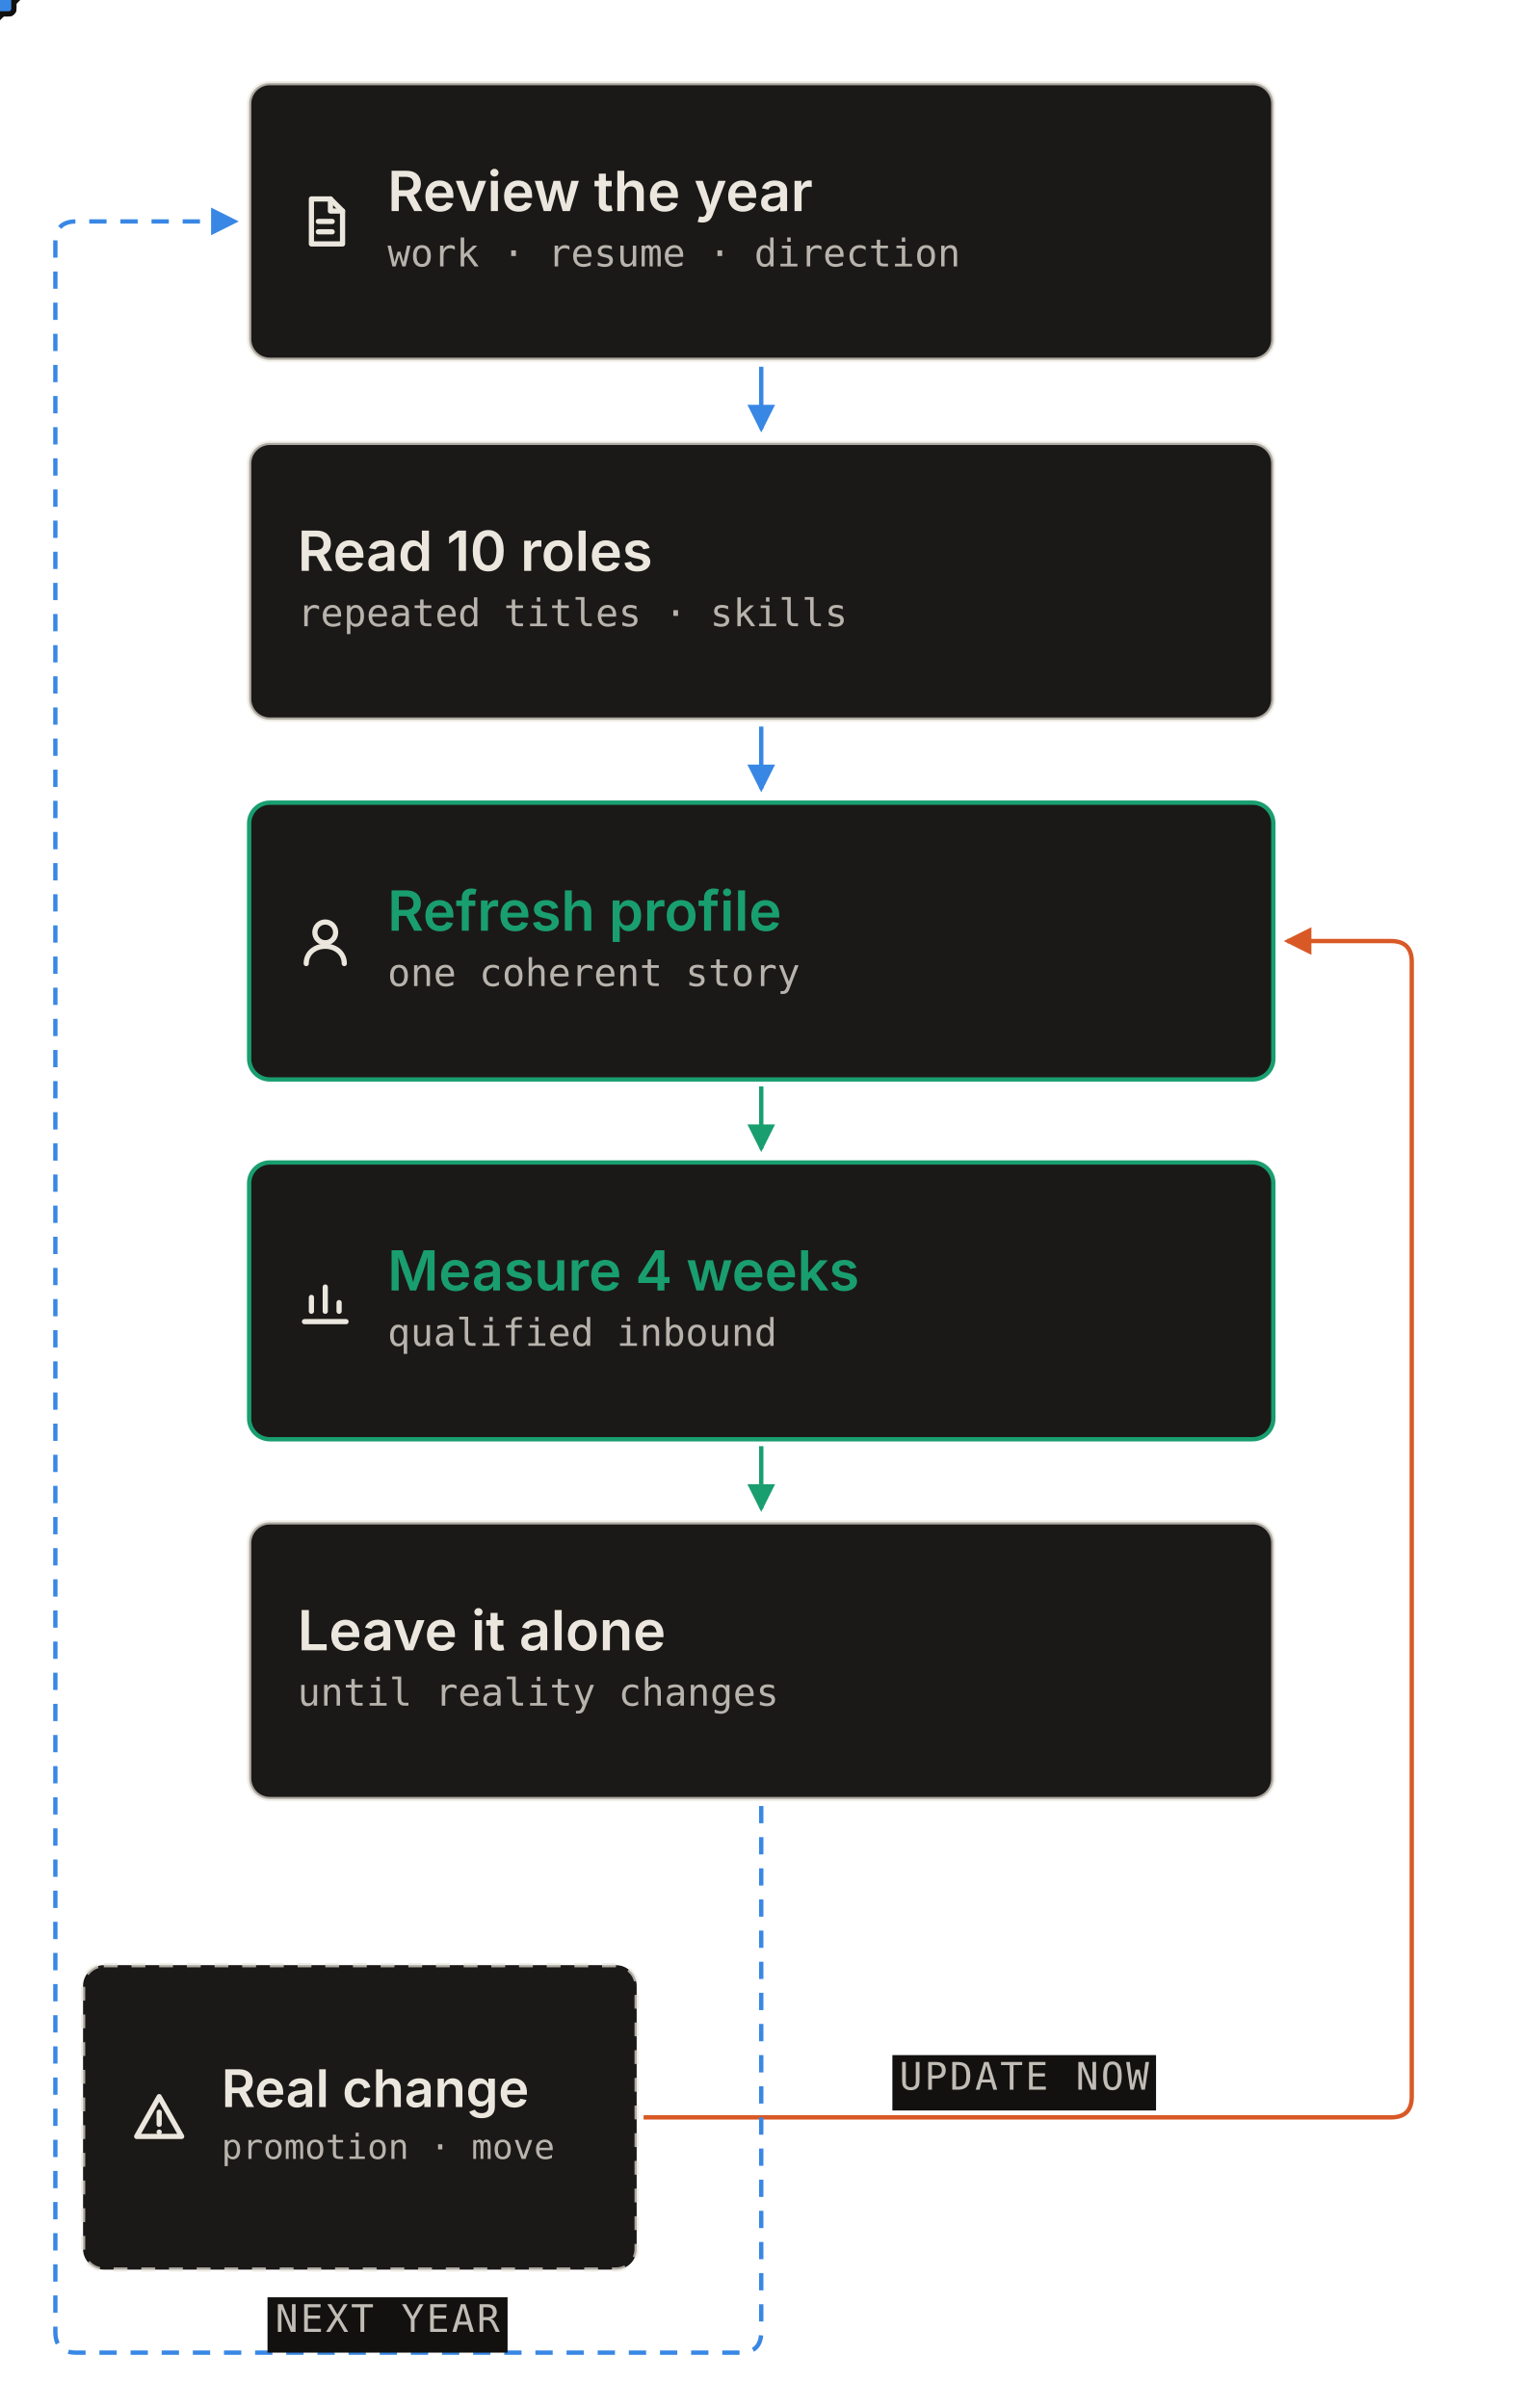
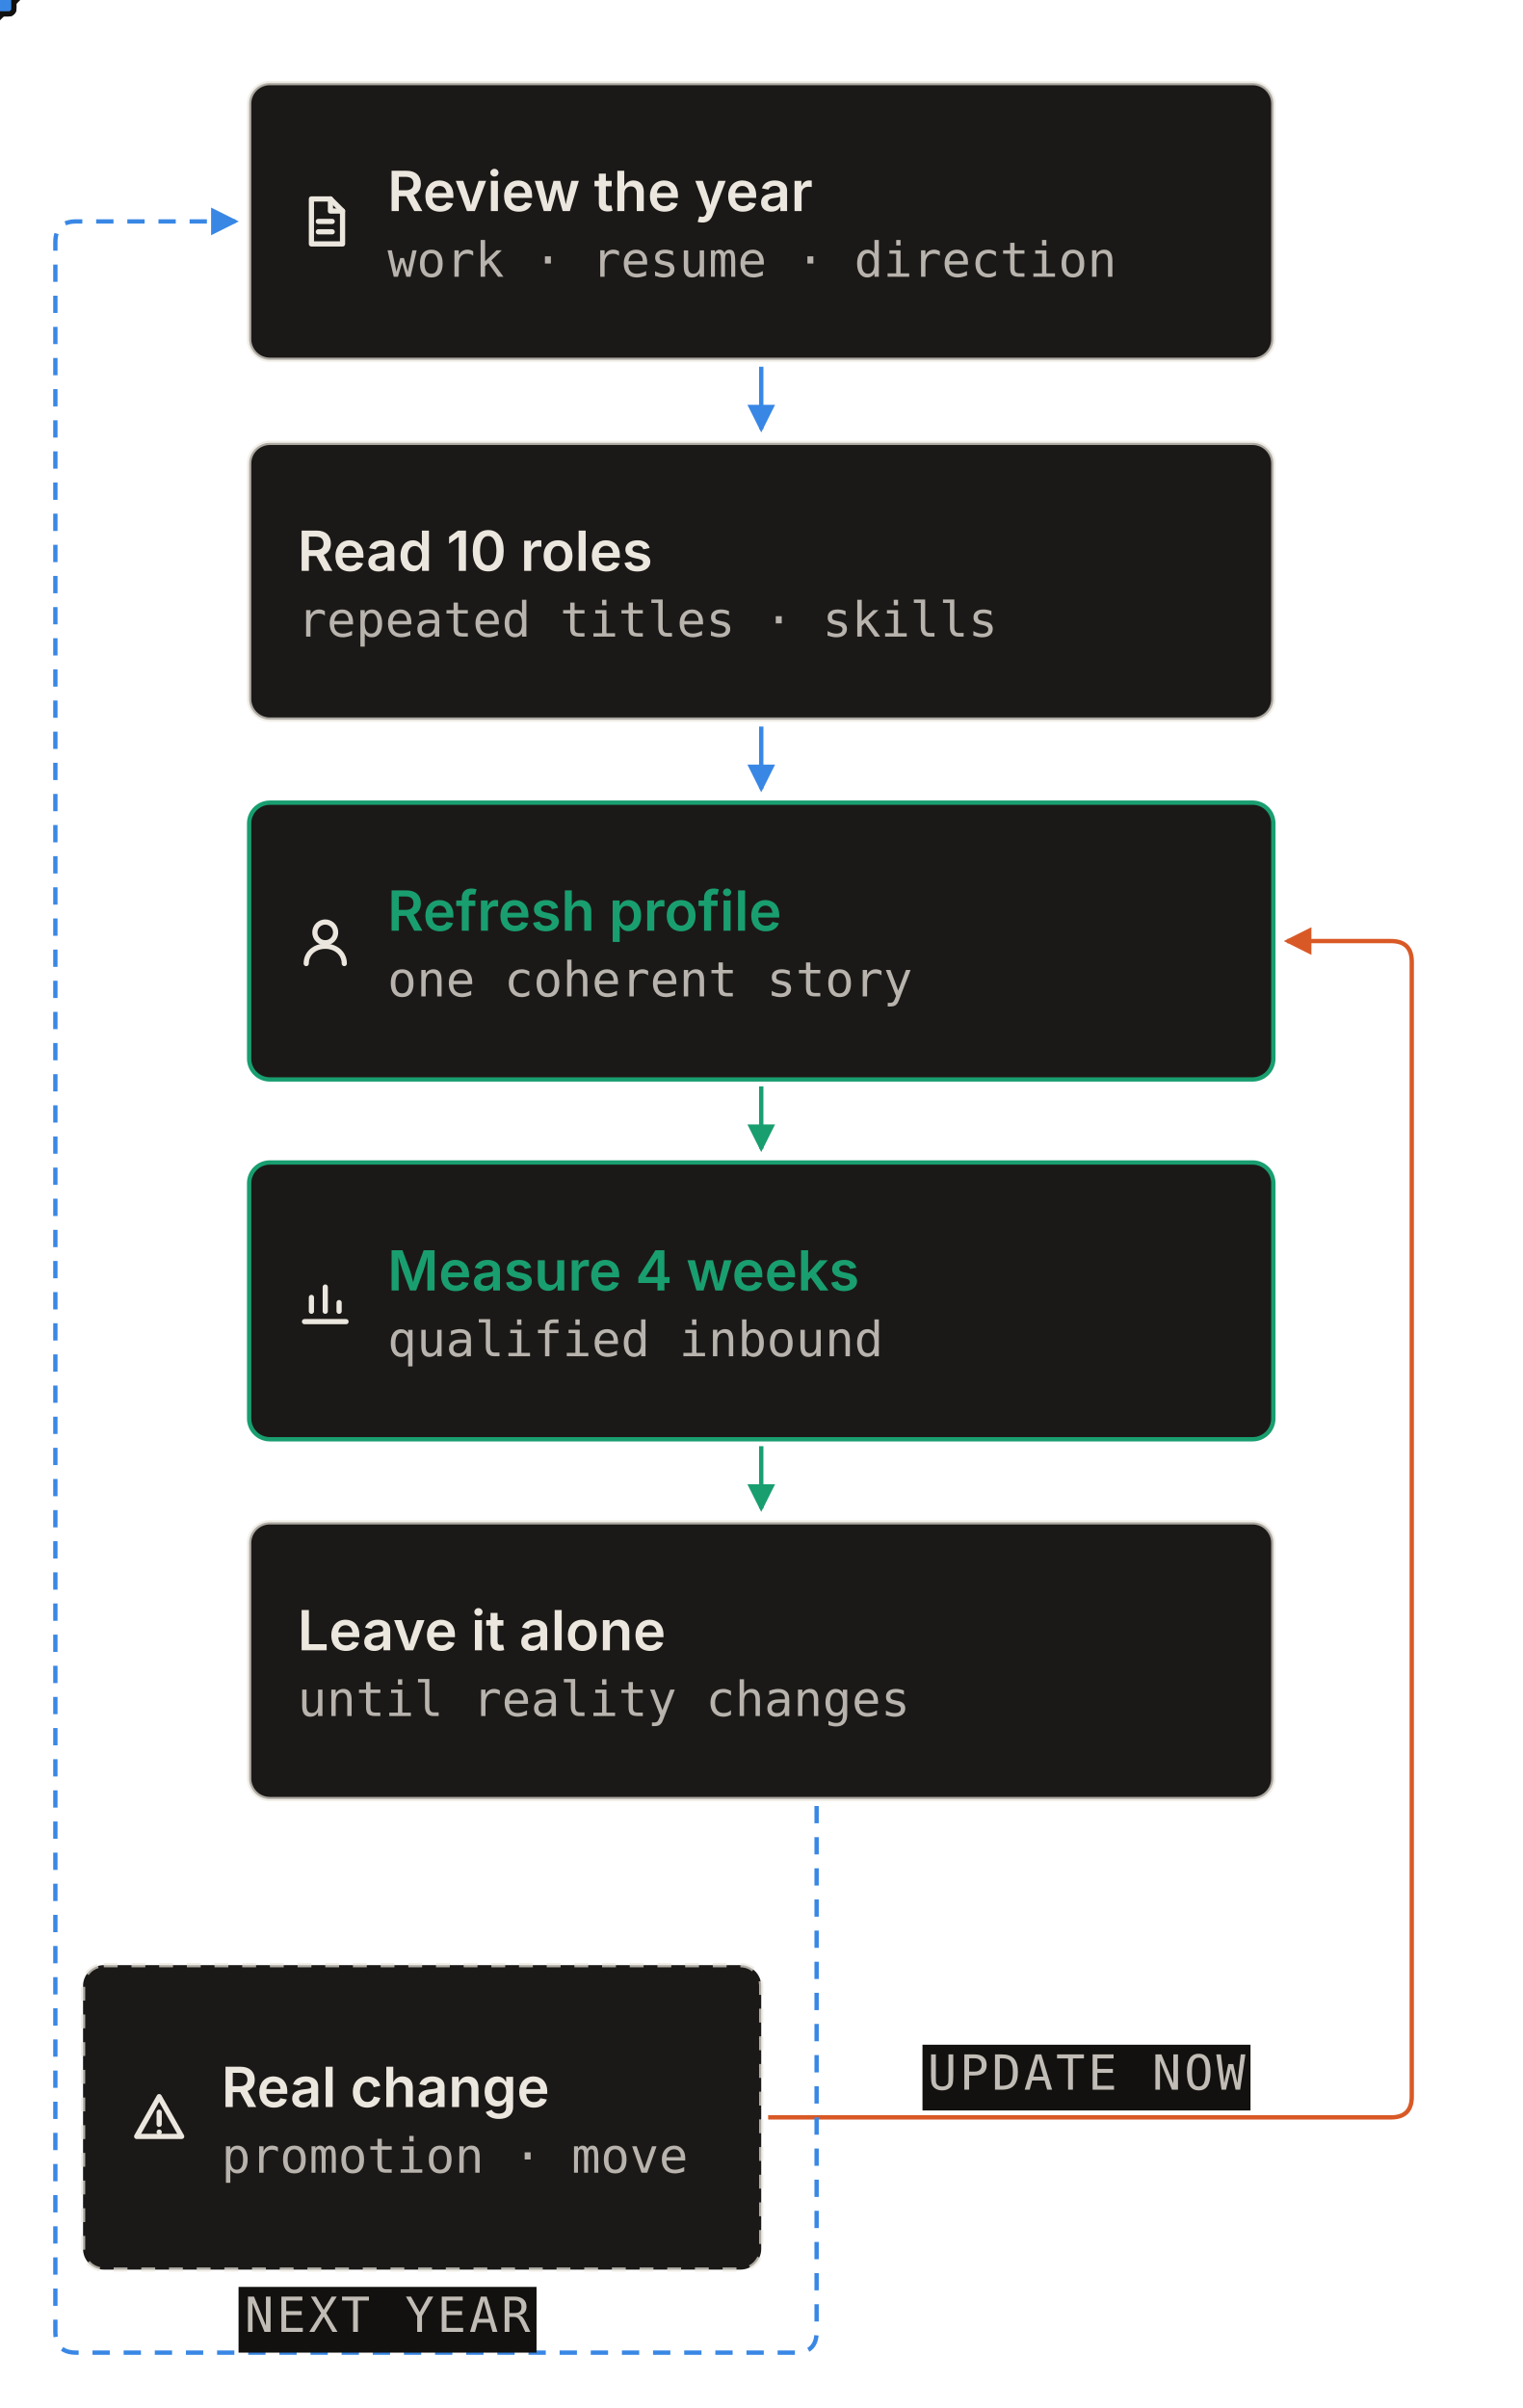
<svg xmlns="http://www.w3.org/2000/svg" viewBox="0 0 440 696" width="440" height="696" color="#ece7de" font-family="ui-sans-serif, system-ui, -apple-system, 'Segoe UI', Inter, Helvetica, Arial, sans-serif" role="img" aria-label="A vertical annual maintenance loop: review the year, read ten roles, refresh the profile, measure four weeks, and leave it alone. A next-year path returns to the review; a real-change path returns directly to the profile refresh.">
  <style>text{user-select:none}</style>
  <g transform="translate(0,0)">
    <defs>
      <marker id="lalm-head" markerWidth="8" markerHeight="8" refX="7" refY="4" orient="auto-start-reverse" markerUnits="userSpaceOnUse">
        <path d="M0,0 L8,4 L0,8 z" fill="currentColor" />
      </marker>
      <marker id="lalm-head-accent" markerWidth="8" markerHeight="8" refX="7" refY="4" orient="auto-start-reverse" markerUnits="userSpaceOnUse">
        <path d="M0,0 L8,4 L0,8 z" fill="#199e70" />
      </marker>
      <marker id="lalm-head-request" markerWidth="8" markerHeight="8" refX="7" refY="4" orient="auto-start-reverse" markerUnits="userSpaceOnUse">
        <path d="M0,0 L8,4 L0,8 z" fill="#3987e5" />
      </marker>
      <marker id="lalm-head-response" markerWidth="8" markerHeight="8" refX="7" refY="4" orient="auto-start-reverse" markerUnits="userSpaceOnUse">
        <path d="M0,0 L8,4 L0,8 z" fill="#199e70" />
      </marker>
      <marker id="lalm-head-change" markerWidth="8" markerHeight="8" refX="7" refY="4" orient="auto-start-reverse" markerUnits="userSpaceOnUse">
        <path d="M0,0 L8,4 L0,8 z" fill="#d95926" />
      </marker>
    </defs>
    <g>
      <g data-uipack="node">
        <rect x="72" y="24" width="296" height="80" rx="6" fill="#1b1917" stroke="currentColor" stroke-opacity="0.7" stroke-width="1.25" />
        <g transform="translate(86, 56)" fill="none" stroke="currentColor" stroke-width="1.5" stroke-linecap="round" stroke-linejoin="round">
          <path d="M4 1.5h5.5L13 5v9.5H4z" />
          <path d="M9.5 1.5V5H13M6 8h4M6 11h4" />
        </g>
        <text x="112" y="61" text-anchor="start" font-size="16" font-weight="600" fill="currentColor">Review the year</text>
-         <text x="112" y="77" text-anchor="start" font-size="11" font-family="ui-monospace, SFMono-Regular, Menlo, Consolas, monospace" fill="currentColor" fill-opacity="0.75">work · resume · direction</text>
+         <text x="112" y="80" text-anchor="start" font-size="14" font-family="ui-monospace, SFMono-Regular, Menlo, Consolas, monospace" fill="currentColor" fill-opacity="0.75">work · resume · direction</text>
      </g>
    </g>
    <g>
      <path data-uipack="connector" data-kind="request" d="M220,106 L220,124" fill="none" stroke="#3987e5" stroke-opacity="1" stroke-width="1.25" marker-end="url(#lalm-head-request)" />
      <g data-uipack="packet" data-kind="request">
        <rect x="-4" y="-4" width="8" height="8" rx="1.5" fill="#3987e5" stroke="#12110f" stroke-width="1.5" />
        <animateMotion dur="1.5s" begin="-0.35s" repeatCount="indefinite" path="M220,106 L220,116" calcMode="linear" />
      </g>
      <g data-uipack="node">
        <rect x="72" y="128" width="296" height="80" rx="6" fill="#1b1917" stroke="currentColor" stroke-opacity="0.7" stroke-width="1.25" />
        <text x="86" y="165" text-anchor="start" font-size="16" font-weight="600" fill="currentColor">Read 10 roles</text>
-         <text x="86" y="181" text-anchor="start" font-size="11" font-family="ui-monospace, SFMono-Regular, Menlo, Consolas, monospace" fill="currentColor" fill-opacity="0.75">repeated titles · skills</text>
+         <text x="86" y="184" text-anchor="start" font-size="14" font-family="ui-monospace, SFMono-Regular, Menlo, Consolas, monospace" fill="currentColor" fill-opacity="0.75">repeated titles · skills</text>
      </g>
    </g>
    <g>
      <path data-uipack="connector" data-kind="request" d="M220,210 L220,228" fill="none" stroke="#3987e5" stroke-opacity="1" stroke-width="1.25" marker-end="url(#lalm-head-request)" />
      <g data-uipack="packet" data-kind="request">
        <rect x="-4" y="-4" width="8" height="8" rx="1.5" fill="#3987e5" stroke="#12110f" stroke-width="1.5" />
        <animateMotion dur="1.5s" begin="-0.7s" repeatCount="indefinite" path="M220,210 L220,220" calcMode="linear" />
      </g>
      <g data-uipack="node">
        <rect x="72" y="232" width="296" height="80" rx="6" fill="#1b1917" stroke="#199e70" stroke-opacity="1" stroke-width="1.25" />
        <g transform="translate(86, 264)" fill="none" stroke="currentColor" stroke-width="1.5" stroke-linecap="round" stroke-linejoin="round">
          <circle cx="8" cy="5.5" r="3" />
          <path d="M2.5 14.5c0-3 2.5-5 5.5-5s5.5 2 5.5 5" />
        </g>
        <text x="112" y="269" text-anchor="start" font-size="16" font-weight="600" fill="#199e70">Refresh profile</text>
-         <text x="112" y="285" text-anchor="start" font-size="11" font-family="ui-monospace, SFMono-Regular, Menlo, Consolas, monospace" fill="currentColor" fill-opacity="0.75">one coherent story</text>
+         <text x="112" y="288" text-anchor="start" font-size="14" font-family="ui-monospace, SFMono-Regular, Menlo, Consolas, monospace" fill="currentColor" fill-opacity="0.75">one coherent story</text>
      </g>
    </g>
    <g>
      <path data-uipack="connector" data-kind="response" d="M220,314 L220,332" fill="none" stroke="#199e70" stroke-opacity="1" stroke-width="1.25" marker-end="url(#lalm-head-response)" />
      <g data-uipack="packet" data-kind="response">
        <circle cx="0" cy="0" r="4" fill="#199e70" stroke="#12110f" stroke-width="1.5" />
        <animateMotion dur="1.5s" begin="-1.05s" repeatCount="indefinite" path="M220,314 L220,324" calcMode="linear" />
      </g>
      <g data-uipack="node">
        <rect x="72" y="336" width="296" height="80" rx="6" fill="#1b1917" stroke="#199e70" stroke-opacity="1" stroke-width="1.25" />
        <g transform="translate(86, 368)" fill="none" stroke="currentColor" stroke-width="1.5" stroke-linecap="round" stroke-linejoin="round">
          <path d="M2 14h12M4 11V7M8 11V4M12 11V8.5" />
        </g>
        <text x="112" y="373" text-anchor="start" font-size="16" font-weight="600" fill="#199e70">Measure 4 weeks</text>
-         <text x="112" y="389" text-anchor="start" font-size="11" font-family="ui-monospace, SFMono-Regular, Menlo, Consolas, monospace" fill="currentColor" fill-opacity="0.75">qualified inbound</text>
+         <text x="112" y="392" text-anchor="start" font-size="14" font-family="ui-monospace, SFMono-Regular, Menlo, Consolas, monospace" fill="currentColor" fill-opacity="0.75">qualified inbound</text>
      </g>
    </g>
    <g>
      <path data-uipack="connector" data-kind="response" d="M220,418 L220,436" fill="none" stroke="#199e70" stroke-opacity="1" stroke-width="1.25" marker-end="url(#lalm-head-response)" />
      <g data-uipack="packet" data-kind="response">
        <circle cx="0" cy="0" r="4" fill="#199e70" stroke="#12110f" stroke-width="1.5" />
        <animateMotion dur="1.5s" begin="-1.4s" repeatCount="indefinite" path="M220,418 L220,428" calcMode="linear" />
      </g>
      <g data-uipack="node">
        <rect x="72" y="440" width="296" height="80" rx="6" fill="#1b1917" stroke="currentColor" stroke-opacity="0.7" stroke-width="1.25" />
        <text x="86" y="477" text-anchor="start" font-size="16" font-weight="600" fill="currentColor">Leave it alone</text>
-         <text x="86" y="493" text-anchor="start" font-size="11" font-family="ui-monospace, SFMono-Regular, Menlo, Consolas, monospace" fill="currentColor" fill-opacity="0.75">until reality changes</text>
+         <text x="86" y="496" text-anchor="start" font-size="14" font-family="ui-monospace, SFMono-Regular, Menlo, Consolas, monospace" fill="currentColor" fill-opacity="0.75">until reality changes</text>
      </g>
    </g>
    <g data-uipack="node">
-       <rect x="24" y="568" width="160" height="88" rx="6" fill="#1b1917" stroke="currentColor" stroke-opacity="0.7" stroke-width="1.25" stroke-dasharray="4 4" />
+       <rect x="24" y="568" width="196" height="88" rx="6" fill="#1b1917" stroke="currentColor" stroke-opacity="0.7" stroke-width="1.25" stroke-dasharray="4 4" />
      <g transform="translate(38, 604)" fill="none" stroke="currentColor" stroke-width="1.5" stroke-linecap="round" stroke-linejoin="round">
        <path d="M8 2 14.5 13.5h-13z" />
        <path d="M8 6.5v3.5M8 12.25h.01" />
      </g>
-       <text x="64" y="609" text-anchor="start" font-size="15" font-weight="600" fill="currentColor">Real change</text>
-       <text x="64" y="624" text-anchor="start" font-size="10" font-family="ui-monospace, SFMono-Regular, Menlo, Consolas, monospace" fill="currentColor" fill-opacity="0.75">promotion · move</text>
+       <text x="64" y="609" text-anchor="start" font-size="16" font-weight="600" fill="currentColor">Real change</text>
+       <text x="64" y="628" text-anchor="start" font-size="14" font-family="ui-monospace, SFMono-Regular, Menlo, Consolas, monospace" fill="currentColor" fill-opacity="0.75">promotion · move</text>
    </g>
-     <path data-uipack="connector" data-kind="change" d="M186,612 L402,612 Q408,612 408,606 L408,278 Q408,272 402,272 L372,272" fill="none" stroke="#d95926" stroke-opacity="1" stroke-width="1.25" marker-end="url(#lalm-head-change)" />
+     <path data-uipack="connector" data-kind="change" d="M222,612 L402,612 Q408,612 408,606 L408,278 Q408,272 402,272 L372,272" fill="none" stroke="#d95926" stroke-opacity="1" stroke-width="1.25" marker-end="url(#lalm-head-change)" />
    <g data-uipack="label">
-       <rect x="257.9" y="594" width="76.2" height="16" fill="#12110f" />
-       <text x="296" y="604" text-anchor="middle" font-size="11" font-family="ui-monospace, SFMono-Regular, Menlo, Consolas, monospace" letter-spacing=".06em" fill="currentColor" fill-opacity="0.8">UPDATE NOW</text>
+       <rect x="266.6" y="591" width="94.8" height="19" fill="#12110f" />
+       <text x="314" y="604" text-anchor="middle" font-size="14" font-family="ui-monospace, SFMono-Regular, Menlo, Consolas, monospace" letter-spacing=".06em" fill="currentColor" fill-opacity="0.8">UPDATE NOW</text>
    </g>
    <g data-uipack="packet" data-kind="change">
      <path d="M0,-4.8 L4.8,0 L0,4.8 L-4.8,0 Z" fill="#d95926" stroke="#12110f" stroke-width="1.5" />
-       <animateMotion dur="3s" begin="-1s" repeatCount="indefinite" path="M186,612 L402,612 Q408,612 408,606 L408,278 Q408,272 402,272 L380,272" calcMode="linear" />
+       <animateMotion dur="3s" begin="-1s" repeatCount="indefinite" path="M222,612 L402,612 Q408,612 408,606 L408,278 Q408,272 402,272 L380,272" calcMode="linear" />
    </g>
-     <path data-uipack="connector" data-kind="request" d="M220,522 L220,674 Q220,680 214,680 L22,680 Q16,680 16,674 L16,70 Q16,64 22,64 L68,64" fill="none" stroke="#3987e5" stroke-opacity="1" stroke-width="1.25" stroke-dasharray="5 4" marker-end="url(#lalm-head-request)" />
+     <path data-uipack="connector" data-kind="request" d="M236,522 L236,674 Q236,680 230,680 L22,680 Q16,680 16,674 L16,70 Q16,64 22,64 L68,64" fill="none" stroke="#3987e5" stroke-opacity="1" stroke-width="1.25" stroke-dasharray="5 4" marker-end="url(#lalm-head-request)" />
    <g data-uipack="label">
-       <rect x="77.31" y="664" width="69.38" height="16" fill="#12110f" />
-       <text x="112" y="674" text-anchor="middle" font-size="11" font-family="ui-monospace, SFMono-Regular, Menlo, Consolas, monospace" letter-spacing=".06em" fill="currentColor" fill-opacity="0.8">NEXT YEAR</text>
+       <rect x="68.94" y="661" width="86.12" height="19" fill="#12110f" />
+       <text x="112" y="674" text-anchor="middle" font-size="14" font-family="ui-monospace, SFMono-Regular, Menlo, Consolas, monospace" letter-spacing=".06em" fill="currentColor" fill-opacity="0.8">NEXT YEAR</text>
    </g>
    <g data-uipack="packet" data-kind="request">
      <rect x="-4" y="-4" width="8" height="8" rx="1.5" fill="#3987e5" stroke="#12110f" stroke-width="1.5" />
-       <animateMotion dur="4s" begin="-1.5s" repeatCount="indefinite" path="M220,522 L220,674 Q220,680 214,680 L22,680 Q16,680 16,674 L16,70 Q16,64 22,64 L60,64" calcMode="linear" />
+       <animateMotion dur="4s" begin="-1.5s" repeatCount="indefinite" path="M236,522 L236,674 Q236,680 230,680 L22,680 Q16,680 16,674 L16,70 Q16,64 22,64 L60,64" calcMode="linear" />
    </g>
  </g>
</svg>
